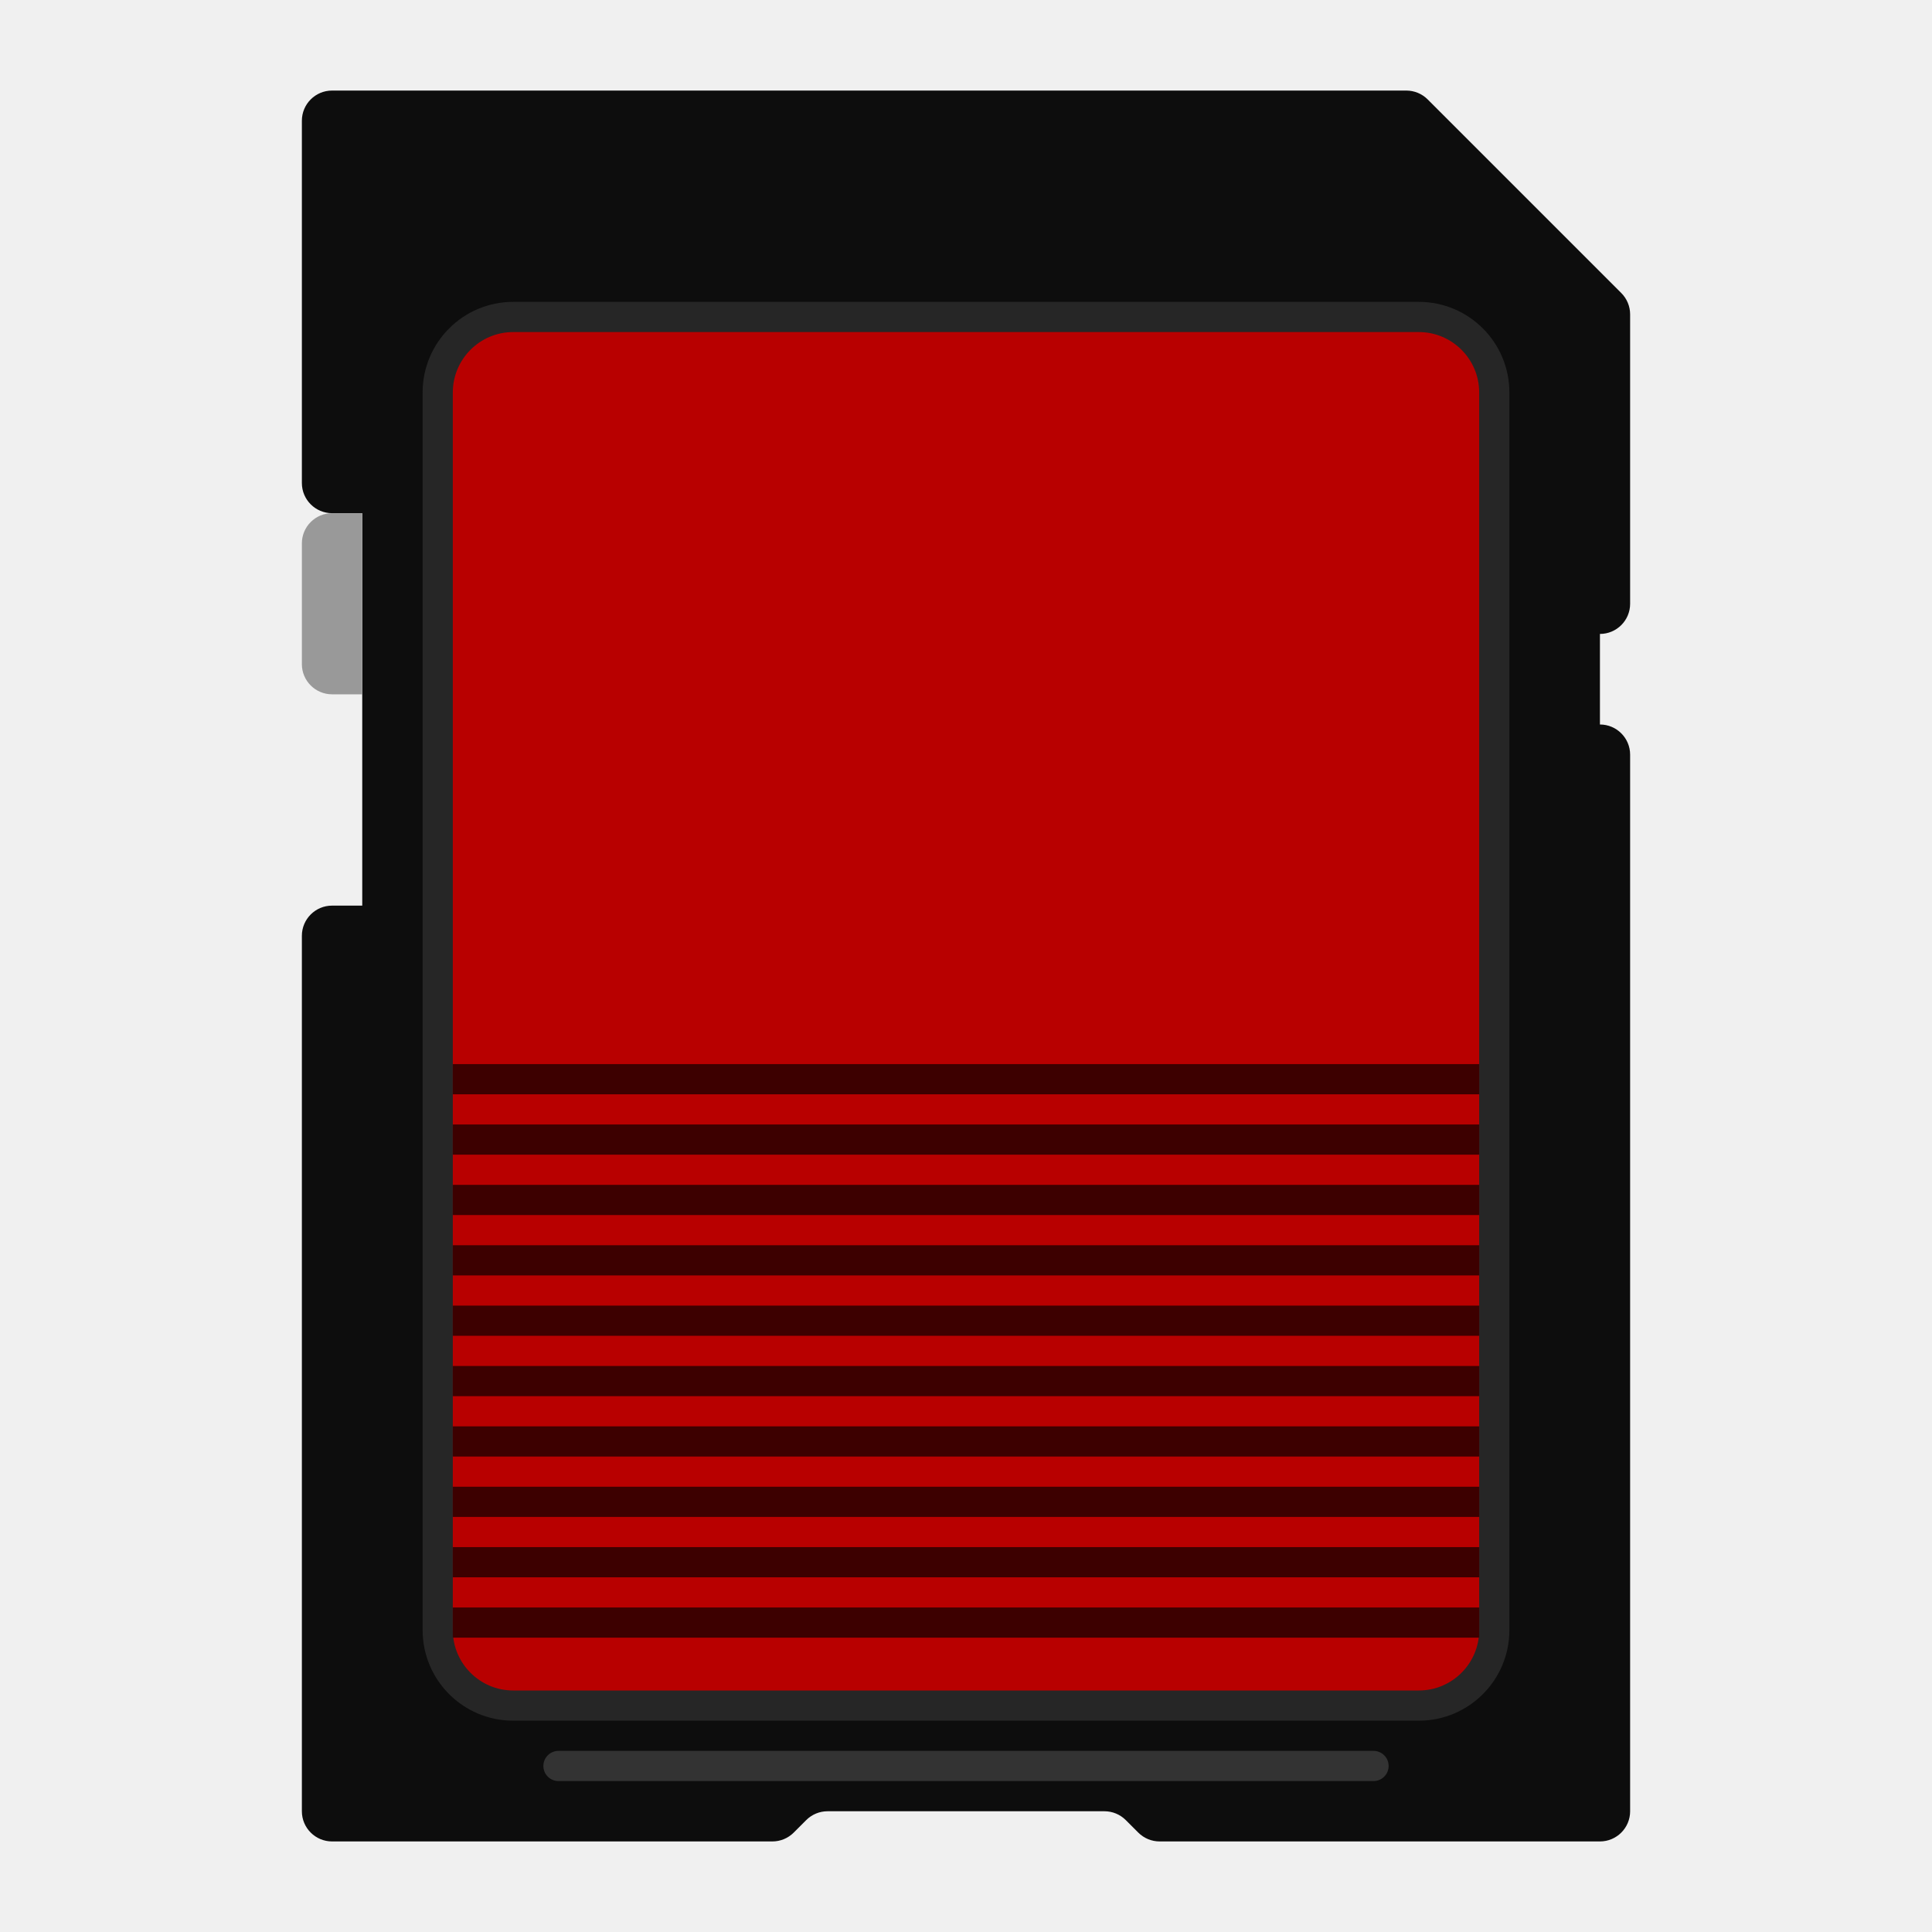
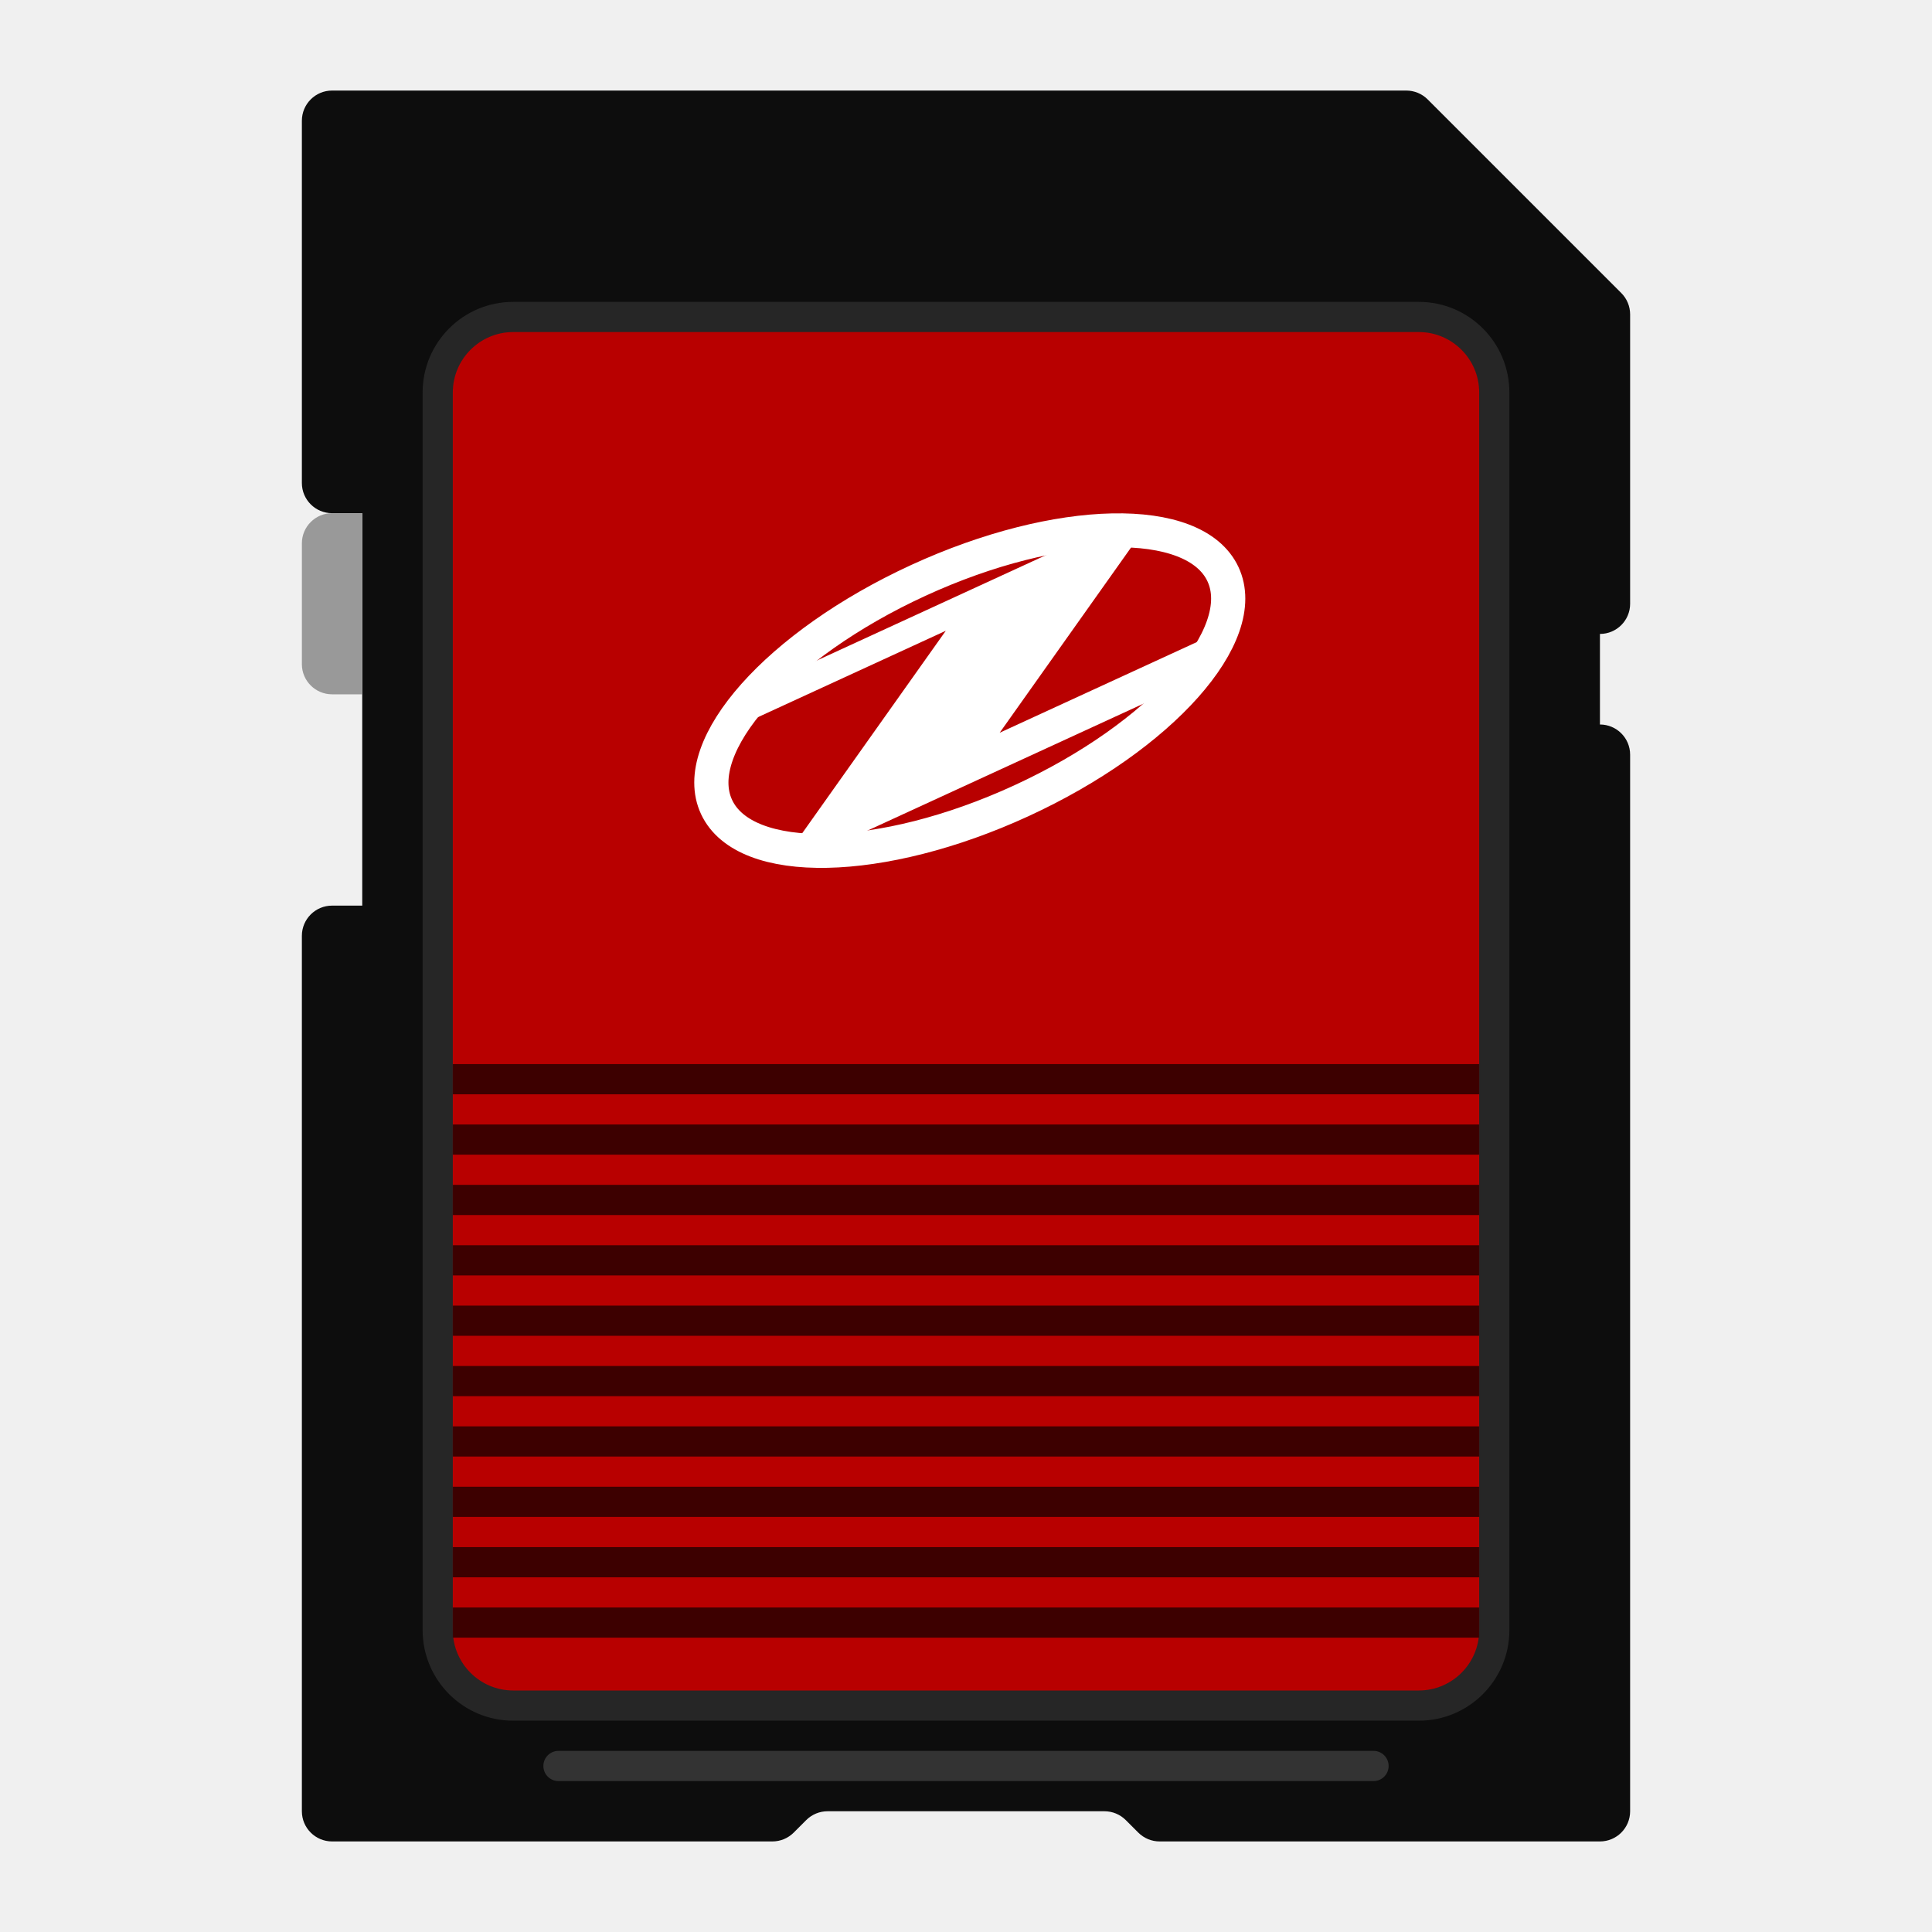
<svg xmlns="http://www.w3.org/2000/svg" viewBox="0 0 341.333 341.333" height="256" width="256" xml:space="preserve" id="svg2" version="1.1">
  <defs id="defs6">
    <clipPath id="clipPath18" clipPathUnits="userSpaceOnUse">
      <path id="path16" d="M 0,256 H 256 V 0 H 0 Z" />
    </clipPath>
    <clipPath id="clipPath26" clipPathUnits="userSpaceOnUse">
      <path id="path24" d="M 32,252 H 224 V 4 H 32 Z" />
    </clipPath>
  </defs>
  <g id="g36" transform="matrix(1.333333,0,0,-1.333333,288,106.6667)" style="fill:#0d0d0d;fill-opacity:1">
    <path d="m 0,0 v 38.343 c 0,1.061 -0.421,2.078 -1.172,2.829 L -26.828,66.828 C -27.579,67.579 -28.596,68 -29.657,68 H -172 c -2.209,0 -4,-1.791 -4,-4 V 16 c 0,-2.209 1.791,-4 4,-4 h 4 v -52 h -4 c -2.209,0 -4,-1.791 -4,-4 v -116 c 0,-2.209 1.791,-4 4,-4 h 58.343 c 1.061,0 2.078,0.421 2.829,1.172 l 1.656,1.656 c 0.75,0.751 1.768,1.172 2.829,1.172 h 36.686 c 1.061,0 2.078,-0.421 2.829,-1.172 l 1.656,-1.656 c 0.751,-0.751 1.768,-1.172 2.829,-1.172 H -4 c 2.209,0 4,1.791 4,4 v 140 c 0,2.209 -1.791,4 -4,4 v 12 c 2.209,0 4,1.791 4,4" style="fill:#0d0d0d;fill-opacity:1;fill-rule:nonzero;stroke:none" id="path38" />
  </g>
  <g id="g40" transform="matrix(1.333333,0,0,-1.333333,64,122.6667)">
    <path d="m 0,0 h -4 c -2.209,0 -4,1.791 -4,4 v 16 c 0,2.209 1.791,4 4,4 h 4 z" style="fill:#999999;fill-opacity:1;fill-rule:nonzero;stroke:none" id="path42" />
  </g>
  <g id="g44" transform="matrix(1.333333,0,0,-1.333333,250.6667,304)">
    <path d="m 0,0 h -120 c -6.627,0 -12,5.373 -12,12 v 164 c 0,6.627 5.373,12 12,12 H 0 c 6.627,0 12,-5.373 12,-12 V 12 C 12,5.373 6.627,0 0,0" style="fill:#262626;fill-opacity:1;fill-rule:nonzero;stroke:none" id="path46" />
  </g>
  <g id="g48" transform="matrix(1.333333,0,0,-1.333333,250.6667,58.66667)">
    <path d="m 0,0 c 4.411,0 8,-3.589 8,-8 v -164 c 0,-4.411 -3.589,-8 -8,-8 h -120 c -4.411,0 -8,3.589 -8,8 V -8 c 0,4.411 3.589,8 8,8 H 0" style="fill:#b80000;fill-opacity:1;fill-rule:nonzero;stroke:none" id="path50" />
  </g>
  <g id="g52" transform="matrix(1.333333,0,0,-1.333333,242.6667,314.6667)">
    <path d="m 0,0 h -108 c -1.105,0 -2,0.895 -2,2 v 0 c 0,1.105 0.895,2 2,2 H 0 C 1.105,4 2,3.105 2,2 V 2 C 2,0.895 1.105,0 0,0" style="fill:#333333;fill-opacity:1;fill-rule:nonzero;stroke:none" id="path54" />
  </g>
  <path d="M 261.333,193.333 H 80 V 188 H 261.333 Z" style="fill:#3d0000;fill-opacity:1;fill-rule:nonzero;stroke:none;stroke-width:1.333" id="path56" />
  <path d="M 261.333,204 H 80 v -5.333 H 261.333 Z" style="fill:#3d0000;fill-opacity:1;fill-rule:nonzero;stroke:none;stroke-width:1.333" id="path58" />
  <path d="M 261.333,214.667 H 80 v -5.333 H 261.333 Z" style="fill:#3d0000;fill-opacity:1;fill-rule:nonzero;stroke:none;stroke-width:1.333" id="path60" />
  <path d="M 261.333,225.333 H 80 V 220 H 261.333 Z" style="fill:#3d0000;fill-opacity:1;fill-rule:nonzero;stroke:none;stroke-width:1.333" id="path62" />
  <path d="M 261.333,236 H 80 v -5.333 H 261.333 Z" style="fill:#3d0000;fill-opacity:1;fill-rule:nonzero;stroke:none;stroke-width:1.333" id="path64" />
  <path d="M 261.333,246.667 H 80 v -5.333 H 261.333 Z" style="fill:#3d0000;fill-opacity:1;fill-rule:nonzero;stroke:none;stroke-width:1.333" id="path66" />
  <path d="M 261.333,257.333 H 80 V 252 H 261.333 Z" style="fill:#3d0000;fill-opacity:1;fill-rule:nonzero;stroke:none;stroke-width:1.333" id="path68" />
  <path d="M 261.333,268 H 80 v -5.333 H 261.333 Z" style="fill:#3d0000;fill-opacity:1;fill-rule:nonzero;stroke:none;stroke-width:1.333" id="path70" />
  <path d="M 261.333,278.667 H 80 v -5.333 H 261.333 Z" style="fill:#3d0000;fill-opacity:1;fill-rule:nonzero;stroke:none;stroke-width:1.333" id="path72" />
  <path d="M 261.333,289.333 H 80 V 284 H 261.333 Z" style="fill:#3d0000;fill-opacity:1;fill-rule:nonzero;stroke:none;stroke-width:1.333" id="path74" />
+   <g id="g860" transform="matrix(0.6817311,0,0,0.6762963,54.83371,39.6178)">
+     <ellipse transform="rotate(-24.87143)" ry="31.731" rx="72.323" cy="182.407" cx="103.8" id="path848" style="opacity:1;vector-effect:none;fill:none;fill-opacity:1;stroke:#ffffff;stroke-width:8.862;stroke-linecap:butt;stroke-linejoin:miter;stroke-miterlimit:4;stroke-dasharray:none;stroke-dashoffset:0;stroke-opacity:1;paint-order:stroke fill markers" />
+     <path id="path850" d="m 223.143,121.885 -92.504,42.883 -5.03,-3.046 39.063,-55.523 -60.273,27.941 20.767,-17.347 72.278,-33.506 18.296,-3.184 -37.1,52.732 57.143,-26.49 z" style="fill:#ffffff;stroke:none;stroke-width:0.396px;stroke-linecap:butt;stroke-linejoin:miter;stroke-opacity:1" />
+   </g>
</svg>
